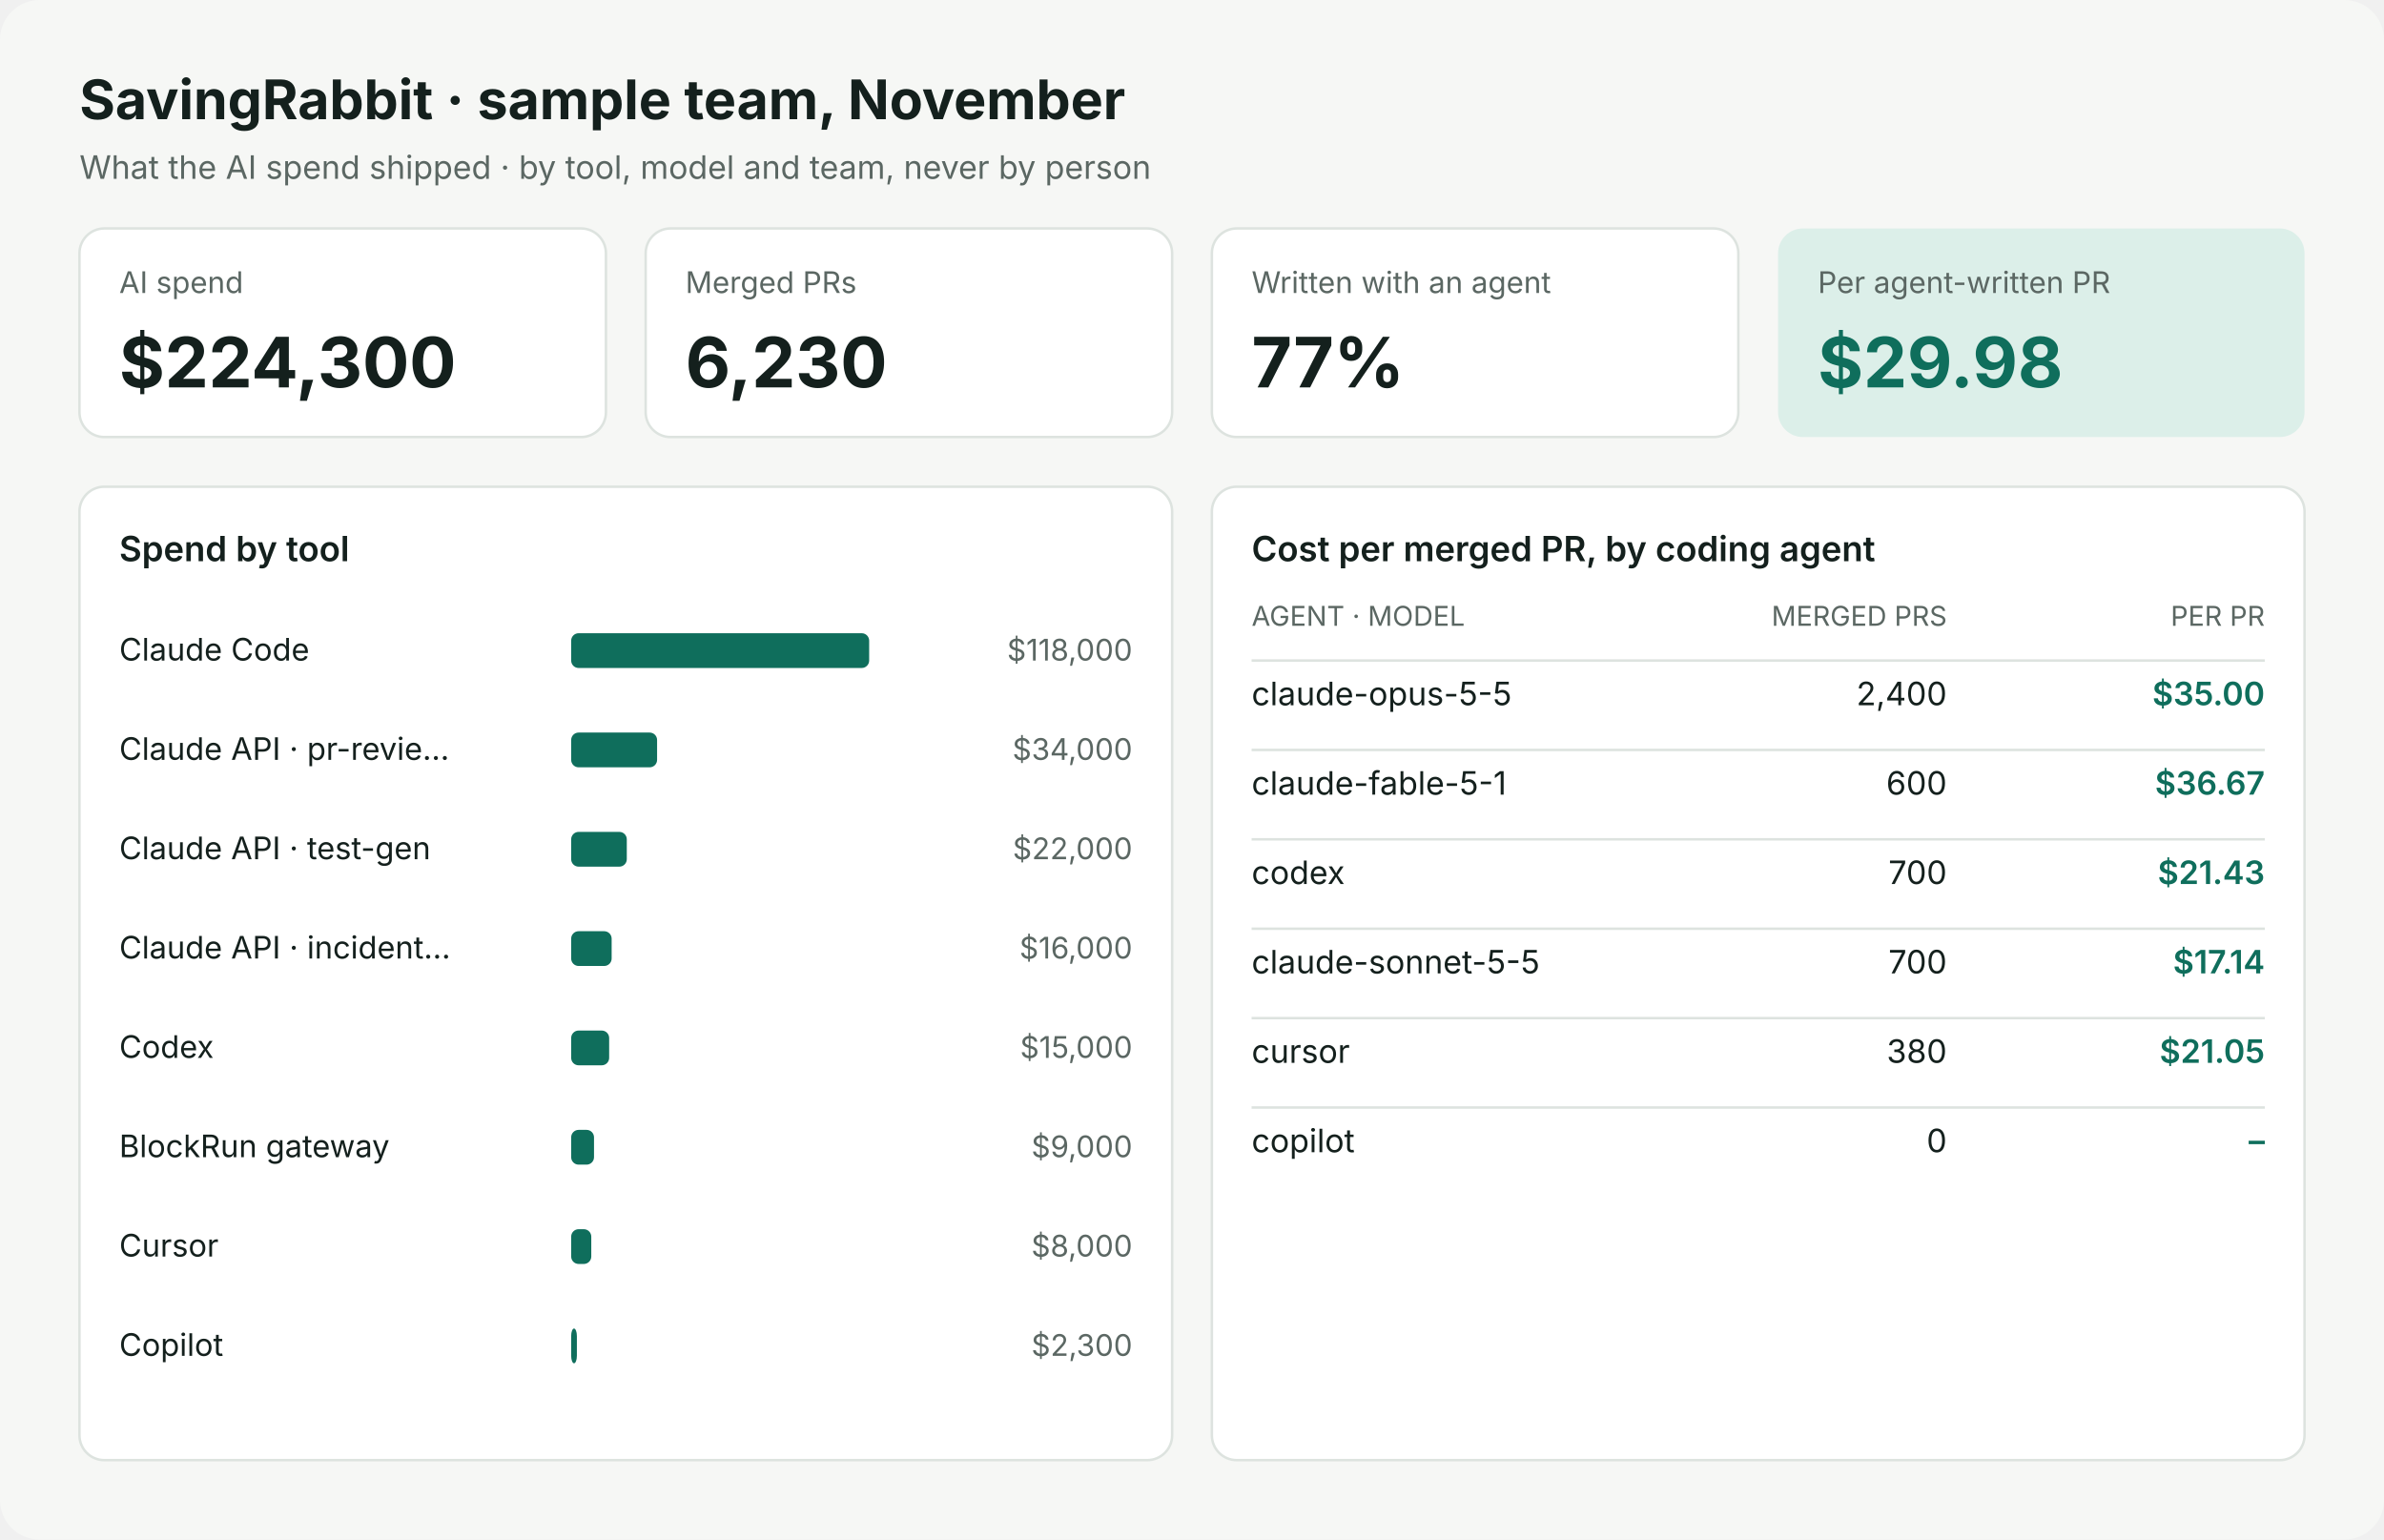
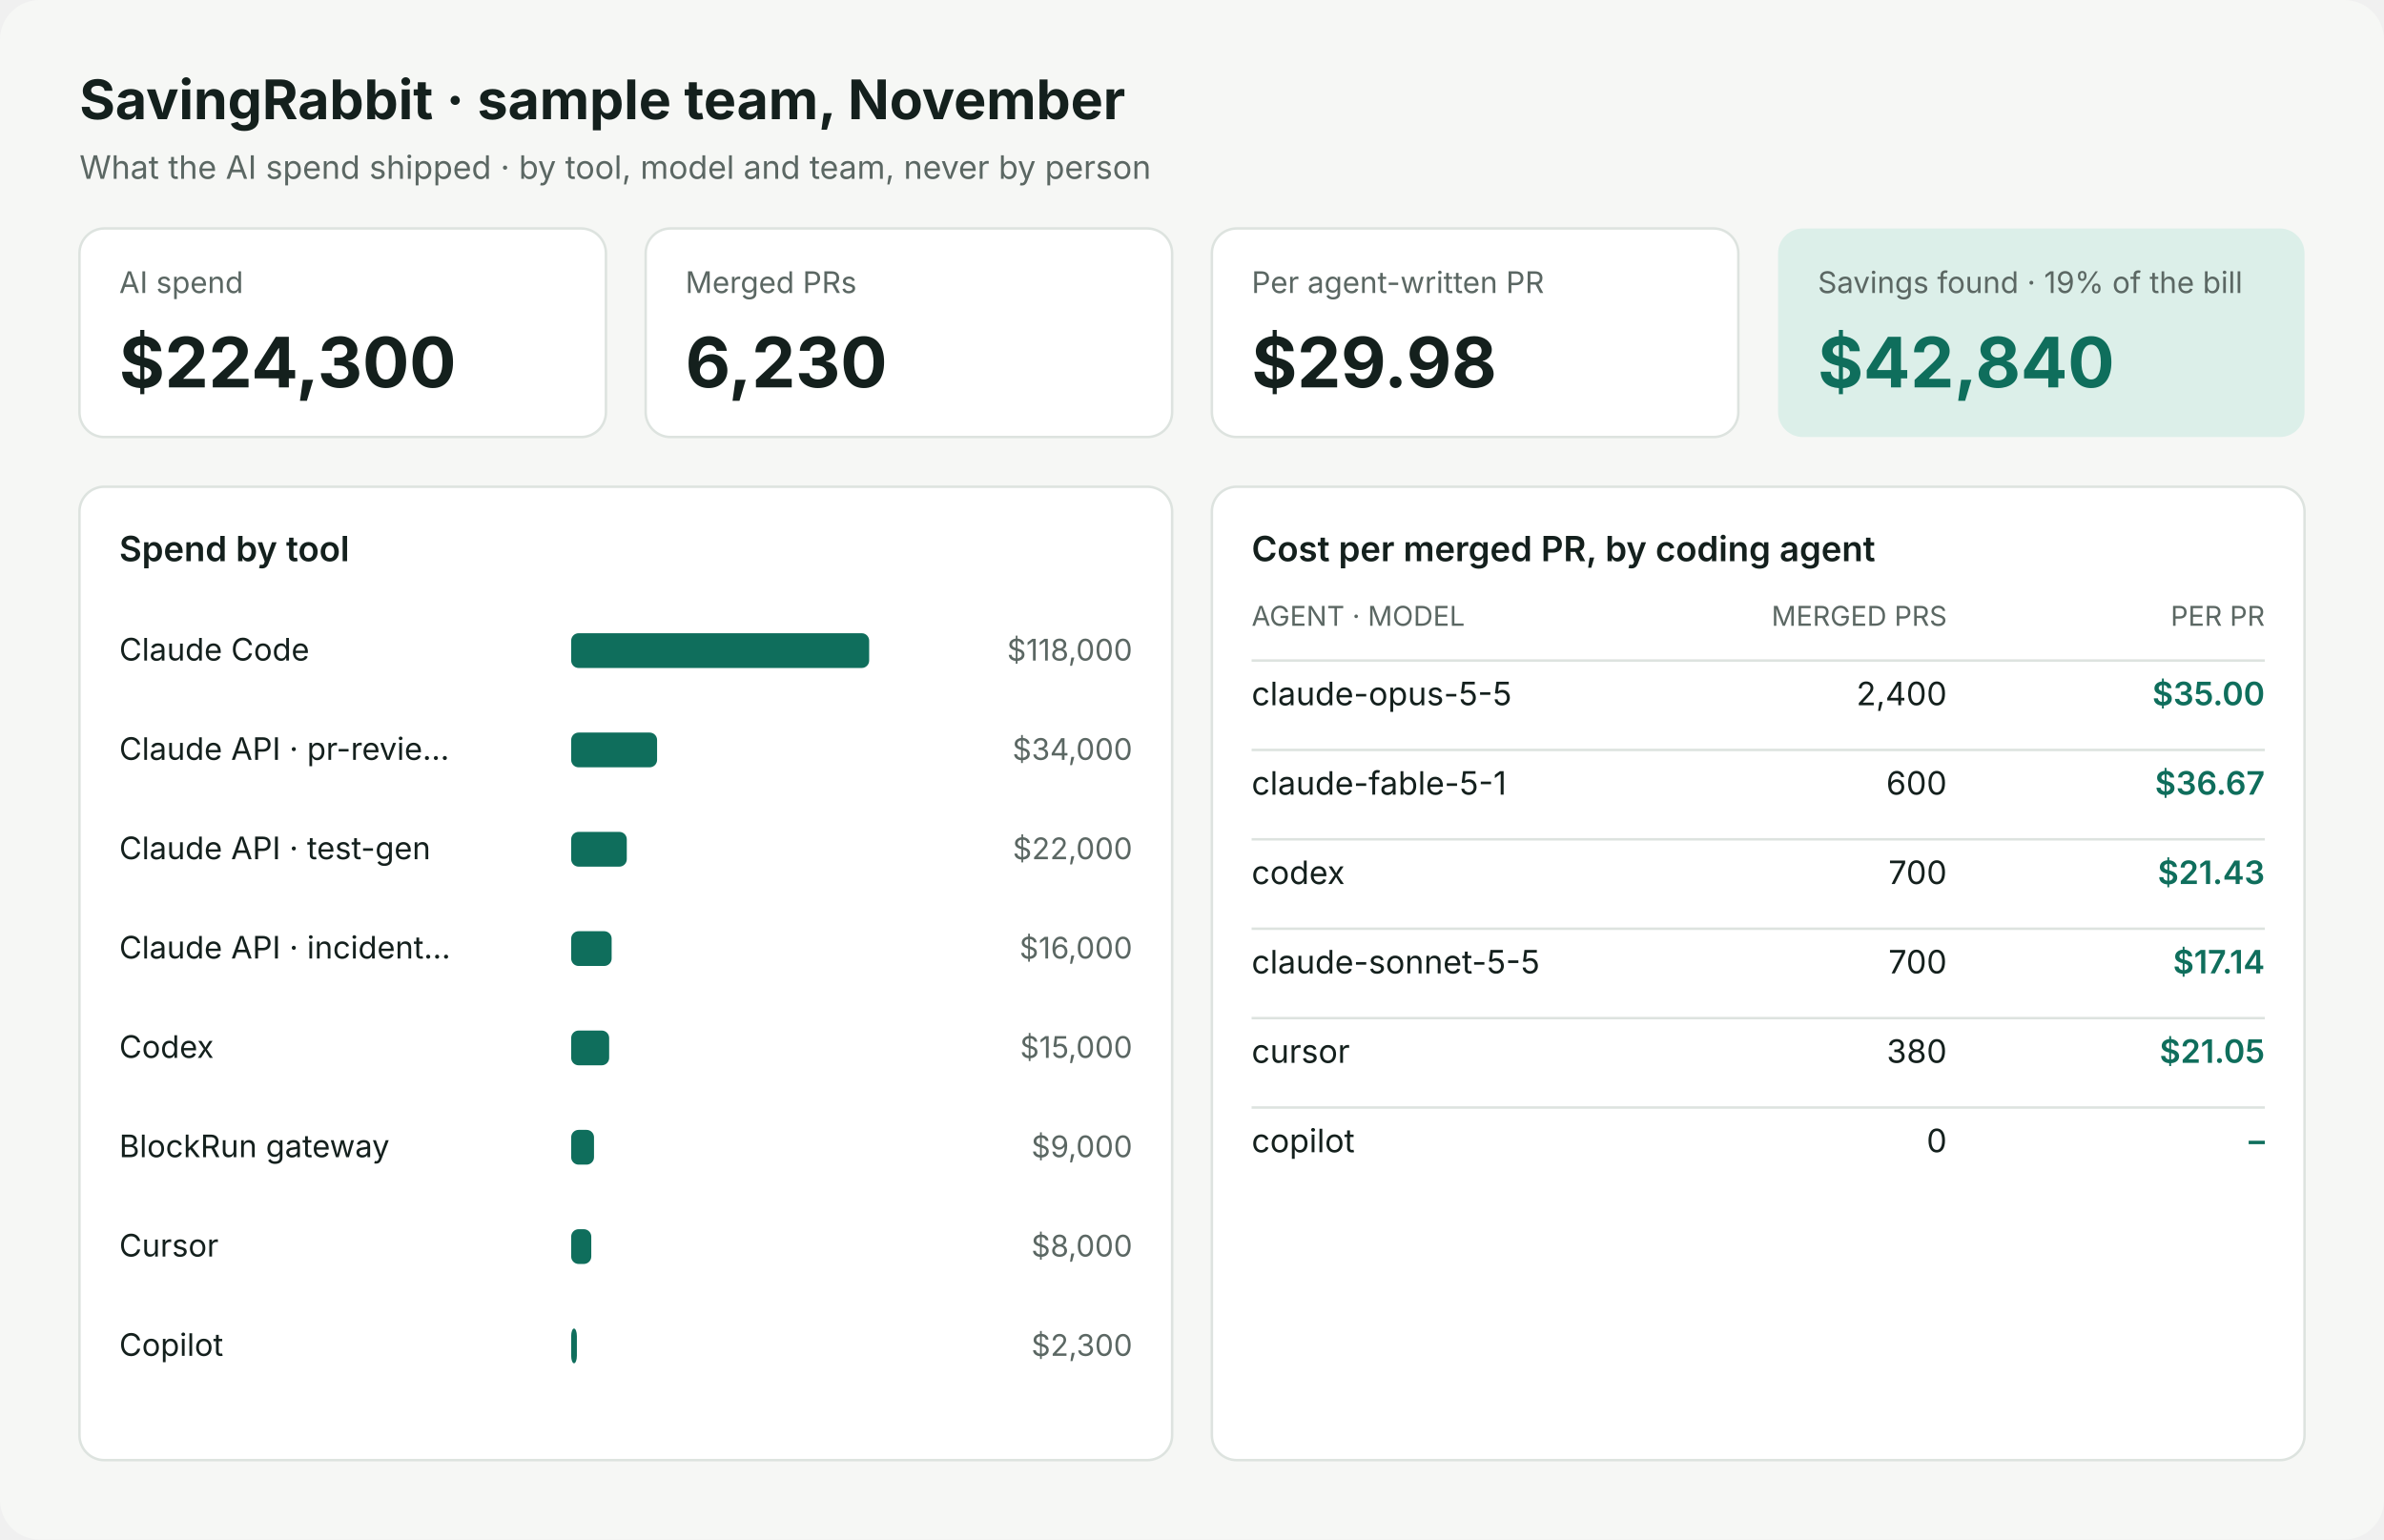
<svg xmlns="http://www.w3.org/2000/svg" width="960" height="620" viewBox="0 0 960 620" font-family="-apple-system, Segoe UI, Inter, Helvetica, Arial, sans-serif">
  <rect width="960" height="620" rx="16" fill="#f6f7f5" />
  <text x="32" y="48" font-size="22" font-weight="700" fill="#14201d">SavingRabbit · sample team, November</text>
  <text x="32" y="72" font-size="13" fill="#5b6763">What the AI spend shipped · by tool, model and team, never by person</text>
  <rect x="32" y="92" width="212" height="84" rx="10" fill="#ffffff" stroke="#dde3df" />
  <text x="48" y="118" font-size="12" fill="#5b6763">AI spend</text>
  <text x="48" y="156" font-size="28" font-weight="700" fill="#14201d">$224,300</text>
  <rect x="260" y="92" width="212" height="84" rx="10" fill="#ffffff" stroke="#dde3df" />
  <text x="276" y="118" font-size="12" fill="#5b6763">Merged PRs</text>
  <text x="276" y="156" font-size="28" font-weight="700" fill="#14201d">6,230</text>
  <rect x="488" y="92" width="212" height="84" rx="10" fill="#ffffff" stroke="#dde3df" />
-   <text x="504" y="118" font-size="12" fill="#5b6763">Written with an agent</text>
-   <text x="504" y="156" font-size="28" font-weight="700" fill="#14201d">77%</text>
+   <text x="504" y="118" font-size="12" fill="#5b6763">Per agent-written PR</text>
+   <text x="504" y="156" font-size="28" font-weight="700" fill="#14201d">$29.98</text>
  <rect x="716" y="92" width="212" height="84" rx="10" fill="#dcefe9" stroke="none" />
-   <text x="732" y="118" font-size="12" fill="#5b6763">Per agent-written PR</text>
-   <text x="732" y="156" font-size="28" font-weight="700" fill="#0f6e5c">$29.98</text>
+   <text x="732" y="118" font-size="12" fill="#5b6763">Savings found · 19% of the bill</text>
+   <text x="732" y="156" font-size="28" font-weight="700" fill="#0f6e5c">$42,840</text>
  <rect x="32" y="196" width="440" height="392" rx="10" fill="#ffffff" stroke="#dde3df" />
  <text x="48" y="226" font-size="14" font-weight="600" fill="#14201d">Spend by tool</text>
  <text x="48" y="266" font-size="12.5" fill="#14201d">Claude Code</text>
  <rect x="230" y="255" width="120.0" height="14" rx="3" fill="#0f6e5c" />
  <text x="456" y="266" font-size="12" fill="#5b6763" text-anchor="end">$118,000</text>
  <text x="48" y="306" font-size="12.5" fill="#14201d">Claude API · pr-revie…</text>
  <rect x="230" y="295" width="34.6" height="14" rx="3" fill="#0f6e5c" />
  <text x="456" y="306" font-size="12" fill="#5b6763" text-anchor="end">$34,000</text>
  <text x="48" y="346" font-size="12.5" fill="#14201d">Claude API · test-gen</text>
  <rect x="230" y="335" width="22.4" height="14" rx="3" fill="#0f6e5c" />
  <text x="456" y="346" font-size="12" fill="#5b6763" text-anchor="end">$22,000</text>
  <text x="48" y="386" font-size="12.5" fill="#14201d">Claude API · incident…</text>
  <rect x="230" y="375" width="16.3" height="14" rx="3" fill="#0f6e5c" />
  <text x="456" y="386" font-size="12" fill="#5b6763" text-anchor="end">$16,000</text>
  <text x="48" y="426" font-size="12.5" fill="#14201d">Codex</text>
  <rect x="230" y="415" width="15.3" height="14" rx="3" fill="#0f6e5c" />
  <text x="456" y="426" font-size="12" fill="#5b6763" text-anchor="end">$15,000</text>
  <text x="48" y="466" font-size="12.5" fill="#14201d">BlockRun gateway</text>
  <rect x="230" y="455" width="9.2" height="14" rx="3" fill="#0f6e5c" />
  <text x="456" y="466" font-size="12" fill="#5b6763" text-anchor="end">$9,000</text>
  <text x="48" y="506" font-size="12.5" fill="#14201d">Cursor</text>
  <rect x="230" y="495" width="8.1" height="14" rx="3" fill="#0f6e5c" />
  <text x="456" y="506" font-size="12" fill="#5b6763" text-anchor="end">$8,000</text>
  <text x="48" y="546" font-size="12.5" fill="#14201d">Copilot</text>
  <rect x="230" y="535" width="2.3" height="14" rx="3" fill="#0f6e5c" />
  <text x="456" y="546" font-size="12" fill="#5b6763" text-anchor="end">$2,300</text>
  <rect x="488" y="196" width="440" height="392" rx="10" fill="#ffffff" stroke="#dde3df" />
  <text x="504" y="226" font-size="14" font-weight="600" fill="#14201d">Cost per merged PR, by coding agent</text>
  <text x="504" y="252" font-size="11" fill="#5b6763">AGENT · MODEL</text>
  <text x="784" y="252" font-size="11" fill="#5b6763" text-anchor="end">MERGED PRS</text>
  <text x="912" y="252" font-size="11" fill="#5b6763" text-anchor="end">PER PR</text>
  <line x1="504" x2="912" y1="266" y2="266" stroke="#dde3df" />
  <text x="504" y="284" font-size="13" fill="#14201d">claude-opus-5-5</text>
  <text x="784" y="284" font-size="13" fill="#14201d" text-anchor="end">2,400</text>
  <text x="912" y="284" font-size="13" font-weight="600" fill="#0f6e5c" text-anchor="end">$35.00</text>
  <line x1="504" x2="912" y1="302" y2="302" stroke="#dde3df" />
  <text x="504" y="320" font-size="13" fill="#14201d">claude-fable-5-1</text>
  <text x="784" y="320" font-size="13" fill="#14201d" text-anchor="end">600</text>
  <text x="912" y="320" font-size="13" font-weight="600" fill="#0f6e5c" text-anchor="end">$36.67</text>
  <line x1="504" x2="912" y1="338" y2="338" stroke="#dde3df" />
  <text x="504" y="356" font-size="13" fill="#14201d">codex</text>
  <text x="784" y="356" font-size="13" fill="#14201d" text-anchor="end">700</text>
  <text x="912" y="356" font-size="13" font-weight="600" fill="#0f6e5c" text-anchor="end">$21.43</text>
  <line x1="504" x2="912" y1="374" y2="374" stroke="#dde3df" />
  <text x="504" y="392" font-size="13" fill="#14201d">claude-sonnet-5-5</text>
  <text x="784" y="392" font-size="13" fill="#14201d" text-anchor="end">700</text>
  <text x="912" y="392" font-size="13" font-weight="600" fill="#0f6e5c" text-anchor="end">$17.14</text>
  <line x1="504" x2="912" y1="410" y2="410" stroke="#dde3df" />
  <text x="504" y="428" font-size="13" fill="#14201d">cursor</text>
  <text x="784" y="428" font-size="13" fill="#14201d" text-anchor="end">380</text>
  <text x="912" y="428" font-size="13" font-weight="600" fill="#0f6e5c" text-anchor="end">$21.05</text>
  <line x1="504" x2="912" y1="446" y2="446" stroke="#dde3df" />
  <text x="504" y="464" font-size="13" fill="#14201d">copilot</text>
  <text x="784" y="464" font-size="13" fill="#14201d" text-anchor="end">0</text>
  <text x="912" y="464" font-size="13" font-weight="600" fill="#0f6e5c" text-anchor="end">–</text>
</svg>
